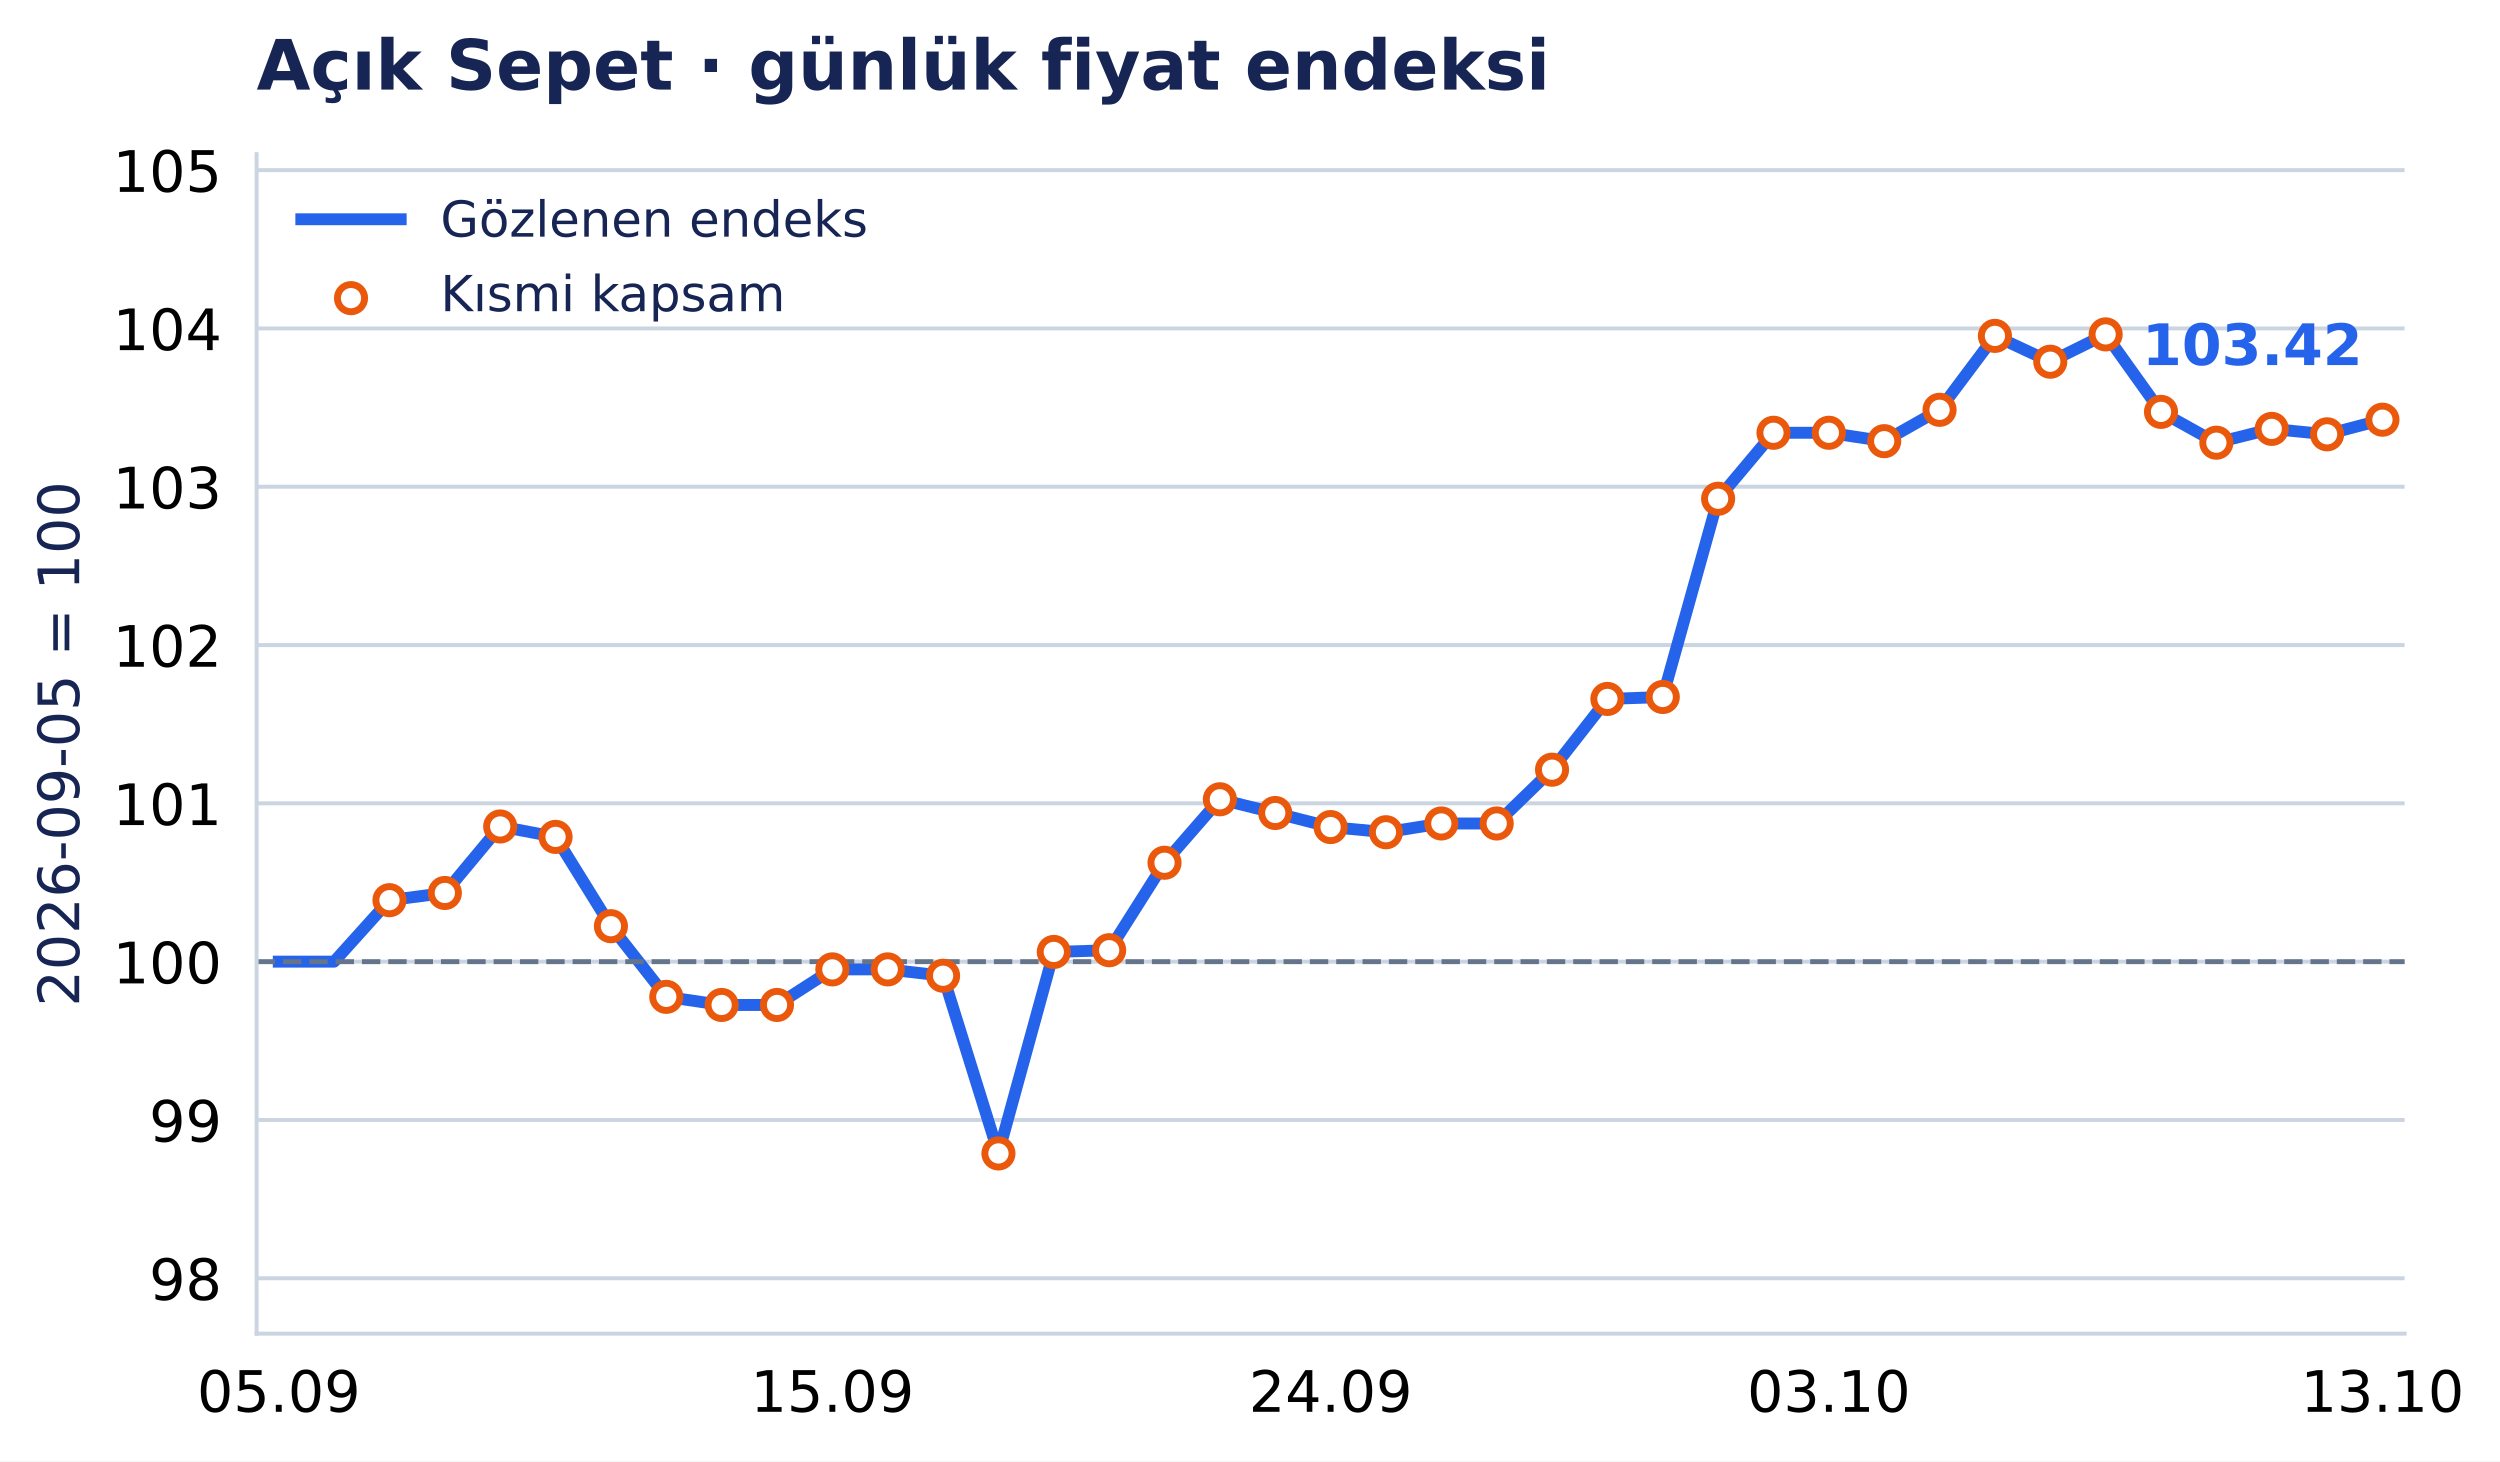
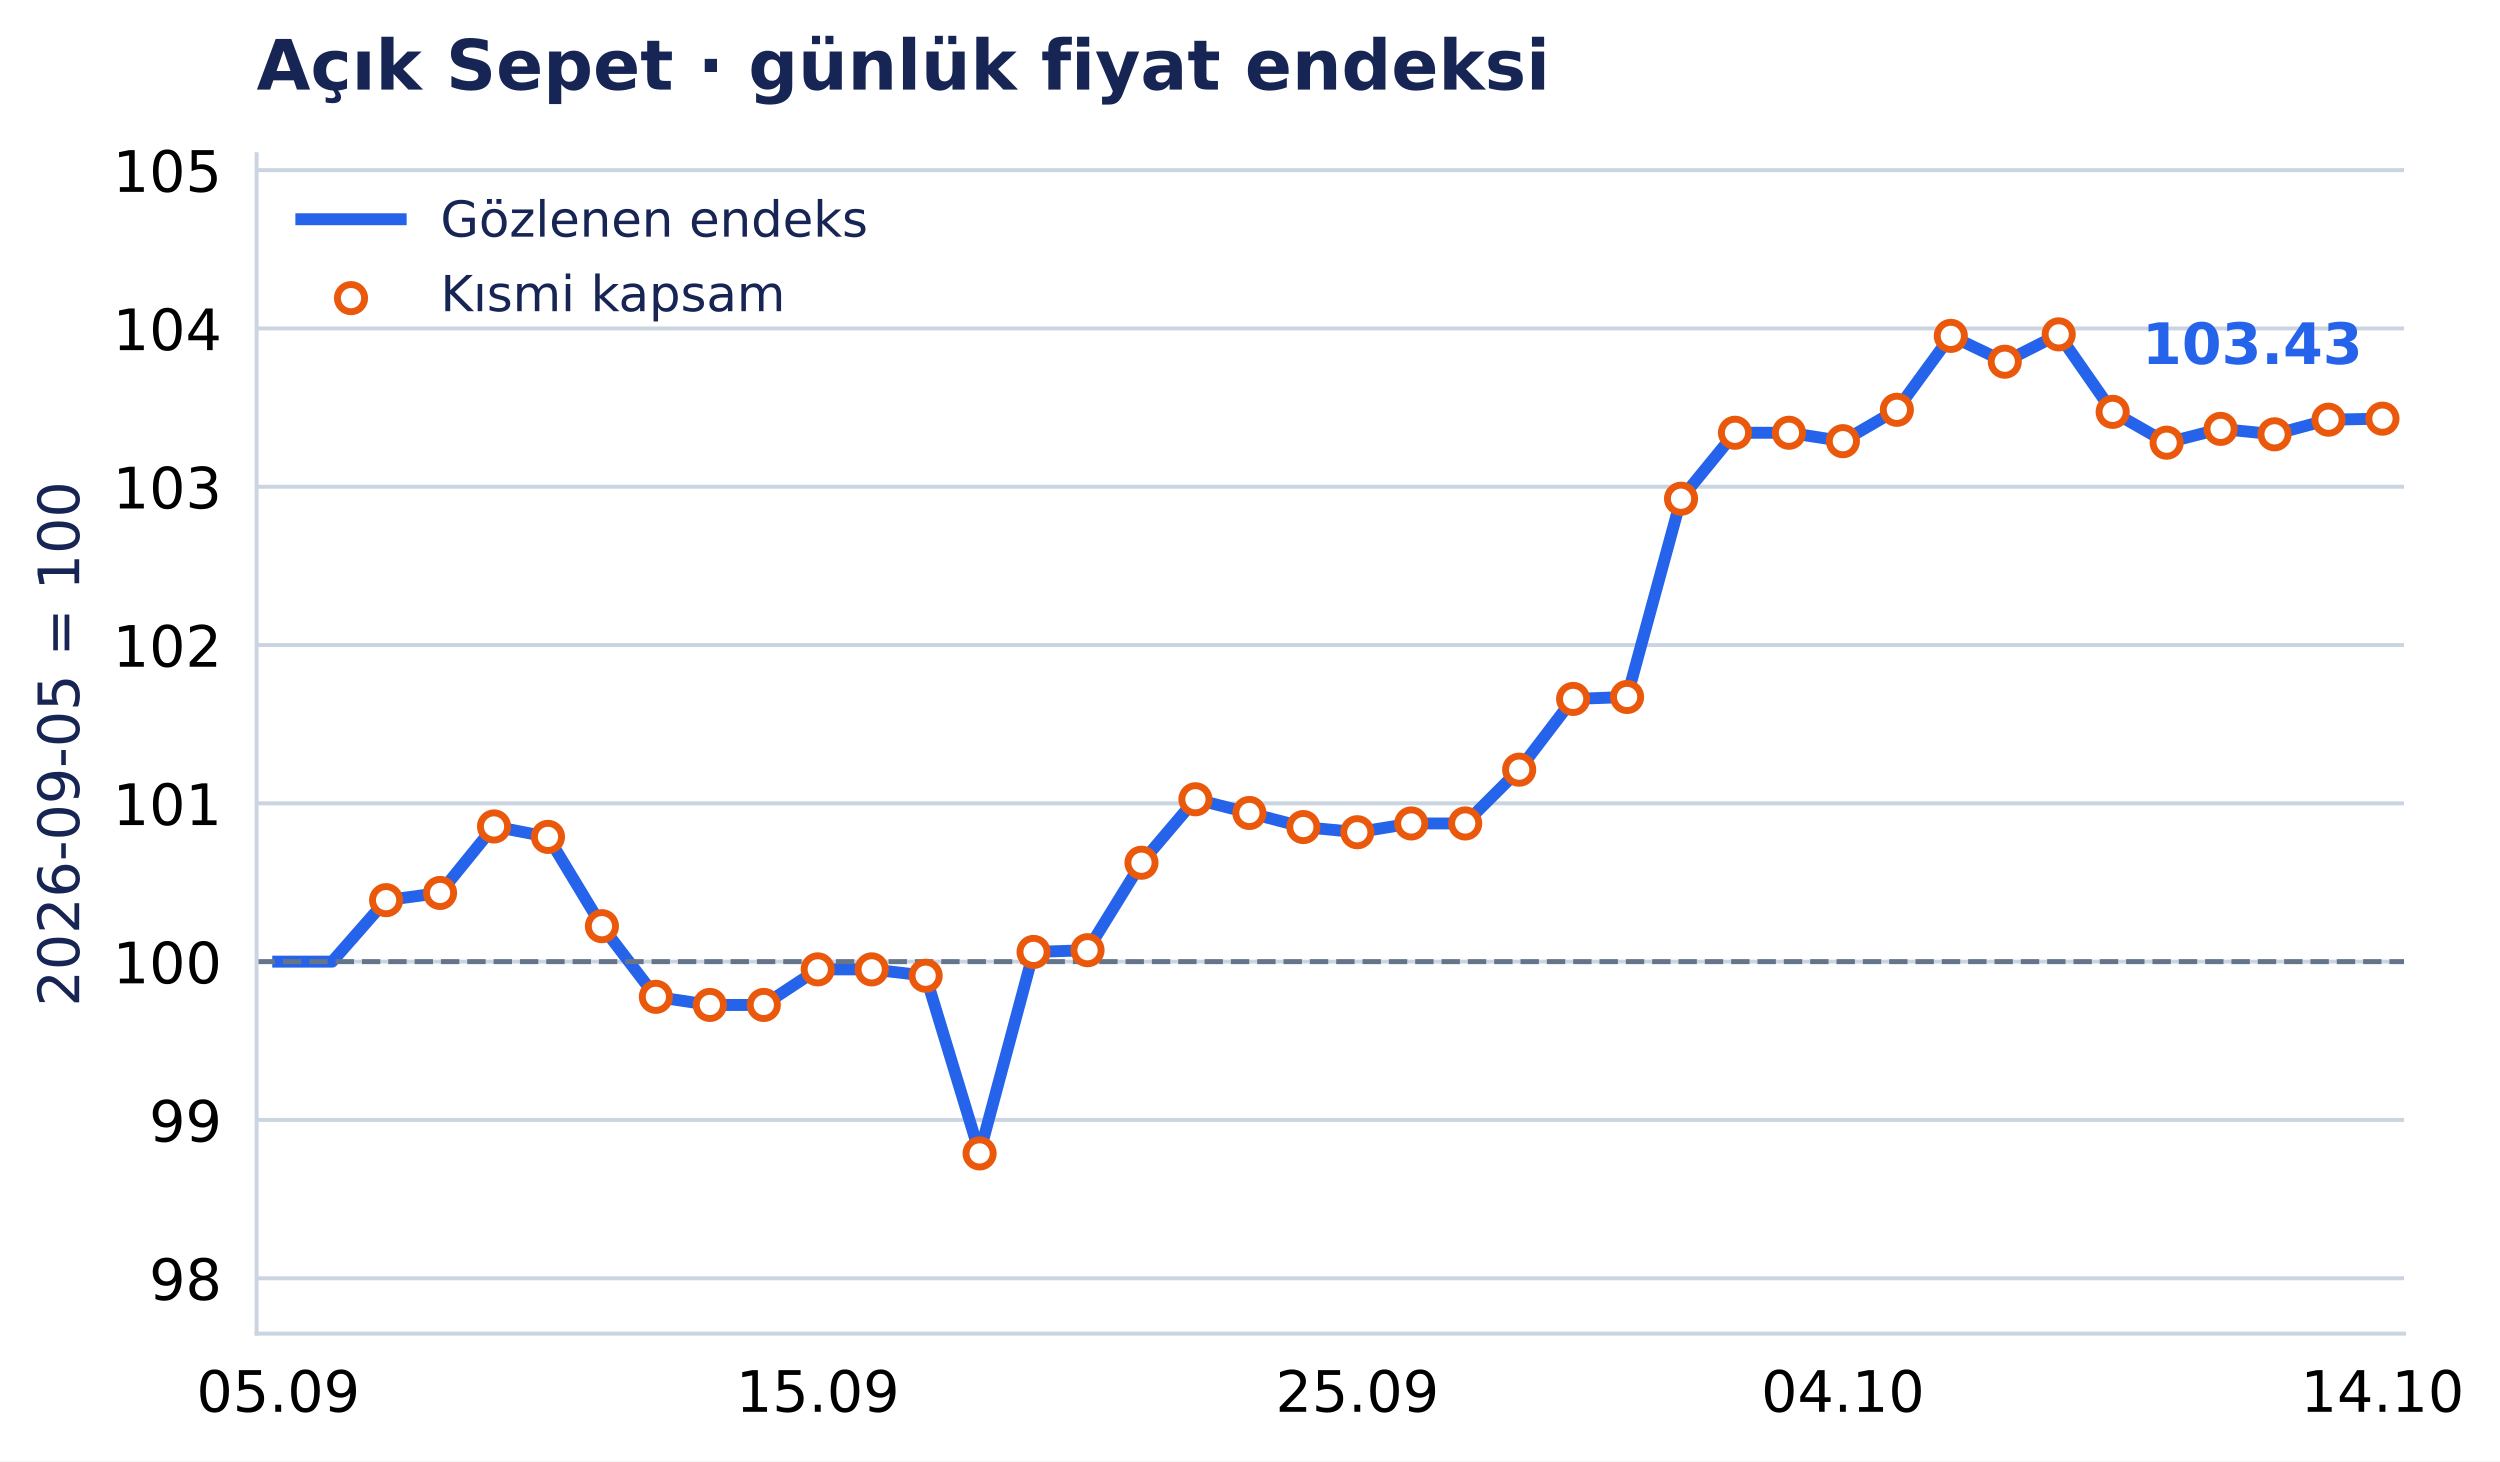
- <svg xmlns="http://www.w3.org/2000/svg" xmlns:xlink="http://www.w3.org/1999/xlink" width="503.197pt" height="294.135pt" viewBox="0 0 503.197 294.135" version="1.1">
+ <svg xmlns="http://www.w3.org/2000/svg" xmlns:xlink="http://www.w3.org/1999/xlink" width="503.205pt" height="294.135pt" viewBox="0 0 503.205 294.135" version="1.1">
  <defs>
    <style type="text/css">*{stroke-linejoin: round; stroke-linecap: butt}</style>
  </defs>
  <g id="figure_1">
    <g id="patch_1">
-       <path d="M 0 294.135 L 503.197 294.135 L 503.197 0 L 0 0 z " style="fill: #ffffff" />
+       <path d="M 0 294.135 L 503.205 294.135 L 503.205 0 L 0 0 z " style="fill: #ffffff" />
    </g>
    <g id="axes_1">
      <g id="patch_2">
-         <path d="M 51.651 268.435 L 483.992 268.435 L 483.992 31.035 L 51.651 31.035 z " style="fill: #ffffff" />
+         <path d="M 51.651 268.435 L 483.888 268.435 L 483.888 31.035 L 51.651 31.035 z " style="fill: #ffffff" />
      </g>
      <g id="matplotlib.axis_1">
        <g id="xtick_1">
          <g id="line2d_1" />
          <g id="text_1">
-             <text style="font-size: 11.5px; font-family: 'DejaVu Sans', 'Bitstream Vera Sans', 'Computer Modern Sans Serif', 'Lucida Grande', 'Verdana', 'Geneva', 'Lucid', 'Arial', 'Helvetica', 'Avant Garde', sans-serif; text-anchor: middle" x="56.108" y="284.172" transform="rotate(-0 56.10776 284.172)">05.09</text>
+             <text style="font-size: 11.5px; font-family: 'DejaVu Sans', 'Bitstream Vera Sans', 'Computer Modern Sans Serif', 'Lucida Grande', 'Verdana', 'Geneva', 'Lucid', 'Arial', 'Helvetica', 'Avant Garde', sans-serif; text-anchor: middle" x="55.995" y="284.172" transform="rotate(-0 55.99472 284.172)">05.09</text>
          </g>
        </g>
        <g id="xtick_2">
          <g id="line2d_2" />
          <g id="text_2">
-             <text style="font-size: 11.5px; font-family: 'DejaVu Sans', 'Bitstream Vera Sans', 'Computer Modern Sans Serif', 'Lucida Grande', 'Verdana', 'Geneva', 'Lucid', 'Arial', 'Helvetica', 'Avant Garde', sans-serif; text-anchor: middle" x="167.536" y="284.172" transform="rotate(-0 167.5361 284.172)">15.09</text>
+             <text style="font-size: 11.5px; font-family: 'DejaVu Sans', 'Bitstream Vera Sans', 'Computer Modern Sans Serif', 'Lucida Grande', 'Verdana', 'Geneva', 'Lucid', 'Arial', 'Helvetica', 'Avant Garde', sans-serif; text-anchor: middle" x="164.597" y="284.172" transform="rotate(-0 164.5972 284.172)">15.09</text>
          </g>
        </g>
        <g id="xtick_3">
          <g id="line2d_3" />
          <g id="text_3">
-             <text style="font-size: 11.5px; font-family: 'DejaVu Sans', 'Bitstream Vera Sans', 'Computer Modern Sans Serif', 'Lucida Grande', 'Verdana', 'Geneva', 'Lucid', 'Arial', 'Helvetica', 'Avant Garde', sans-serif; text-anchor: middle" x="267.822" y="284.172" transform="rotate(-0 267.8216 284.172)">24.09</text>
+             <text style="font-size: 11.5px; font-family: 'DejaVu Sans', 'Bitstream Vera Sans', 'Computer Modern Sans Serif', 'Lucida Grande', 'Verdana', 'Geneva', 'Lucid', 'Arial', 'Helvetica', 'Avant Garde', sans-serif; text-anchor: middle" x="273.2" y="284.172" transform="rotate(-0 273.1996 284.172)">25.09</text>
          </g>
        </g>
        <g id="xtick_4">
          <g id="line2d_4" />
          <g id="text_4">
-             <text style="font-size: 11.5px; font-family: 'DejaVu Sans', 'Bitstream Vera Sans', 'Computer Modern Sans Serif', 'Lucida Grande', 'Verdana', 'Geneva', 'Lucid', 'Arial', 'Helvetica', 'Avant Garde', sans-serif; text-anchor: middle" x="368.107" y="284.172" transform="rotate(-0 368.107 284.172)">03.10</text>
+             <text style="font-size: 11.5px; font-family: 'DejaVu Sans', 'Bitstream Vera Sans', 'Computer Modern Sans Serif', 'Lucida Grande', 'Verdana', 'Geneva', 'Lucid', 'Arial', 'Helvetica', 'Avant Garde', sans-serif; text-anchor: middle" x="370.942" y="284.172" transform="rotate(-0 370.9419 284.172)">04.10</text>
          </g>
        </g>
        <g id="xtick_5">
          <g id="line2d_5" />
          <g id="text_5">
-             <text style="font-size: 11.5px; font-family: 'DejaVu Sans', 'Bitstream Vera Sans', 'Computer Modern Sans Serif', 'Lucida Grande', 'Verdana', 'Geneva', 'Lucid', 'Arial', 'Helvetica', 'Avant Garde', sans-serif; text-anchor: middle" x="479.535" y="284.172" transform="rotate(-0 479.5353 284.172)">13.10</text>
+             <text style="font-size: 11.5px; font-family: 'DejaVu Sans', 'Bitstream Vera Sans', 'Computer Modern Sans Serif', 'Lucida Grande', 'Verdana', 'Geneva', 'Lucid', 'Arial', 'Helvetica', 'Avant Garde', sans-serif; text-anchor: middle" x="479.544" y="284.172" transform="rotate(-0 479.5443 284.172)">14.10</text>
          </g>
        </g>
      </g>
      <g id="matplotlib.axis_2">
        <g id="ytick_1">
          <g id="line2d_6">
-             <path d="M 51.651 257.29 L 483.992 257.29 " clip-path="url(#p9681b1c924)" style="fill: none; stroke: #cbd5e1; stroke-width: 0.8; stroke-linecap: square" />
+             <path d="M 51.651 257.29 L 483.888 257.29 " clip-path="url(#p71bd0818d6)" style="fill: none; stroke: #cbd5e1; stroke-width: 0.8; stroke-linecap: square" />
          </g>
          <g id="line2d_7" />
          <g id="text_6">
            <text style="font-size: 11.5px; font-family: 'DejaVu Sans', 'Bitstream Vera Sans', 'Computer Modern Sans Serif', 'Lucida Grande', 'Verdana', 'Geneva', 'Lucid', 'Arial', 'Helvetica', 'Avant Garde', sans-serif; text-anchor: end" x="44.651" y="261.659" transform="rotate(-0 44.65062 261.6587)">98</text>
          </g>
        </g>
        <g id="ytick_2">
          <g id="line2d_8">
-             <path d="M 51.651 225.426 L 483.992 225.426 " clip-path="url(#p9681b1c924)" style="fill: none; stroke: #cbd5e1; stroke-width: 0.8; stroke-linecap: square" />
+             <path d="M 51.651 225.426 L 483.888 225.426 " clip-path="url(#p71bd0818d6)" style="fill: none; stroke: #cbd5e1; stroke-width: 0.8; stroke-linecap: square" />
          </g>
          <g id="line2d_9" />
          <g id="text_7">
            <text style="font-size: 11.5px; font-family: 'DejaVu Sans', 'Bitstream Vera Sans', 'Computer Modern Sans Serif', 'Lucida Grande', 'Verdana', 'Geneva', 'Lucid', 'Arial', 'Helvetica', 'Avant Garde', sans-serif; text-anchor: end" x="44.651" y="229.795" transform="rotate(-0 44.65062 229.7947)">99</text>
          </g>
        </g>
        <g id="ytick_3">
          <g id="line2d_10">
-             <path d="M 51.651 193.562 L 483.992 193.562 " clip-path="url(#p9681b1c924)" style="fill: none; stroke: #cbd5e1; stroke-width: 0.8; stroke-linecap: square" />
+             <path d="M 51.651 193.562 L 483.888 193.562 " clip-path="url(#p71bd0818d6)" style="fill: none; stroke: #cbd5e1; stroke-width: 0.8; stroke-linecap: square" />
          </g>
          <g id="line2d_11" />
          <g id="text_8">
            <text style="font-size: 11.5px; font-family: 'DejaVu Sans', 'Bitstream Vera Sans', 'Computer Modern Sans Serif', 'Lucida Grande', 'Verdana', 'Geneva', 'Lucid', 'Arial', 'Helvetica', 'Avant Garde', sans-serif; text-anchor: end" x="44.651" y="197.931" transform="rotate(-0 44.65062 197.9307)">100</text>
          </g>
        </g>
        <g id="ytick_4">
          <g id="line2d_12">
-             <path d="M 51.651 161.698 L 483.992 161.698 " clip-path="url(#p9681b1c924)" style="fill: none; stroke: #cbd5e1; stroke-width: 0.8; stroke-linecap: square" />
+             <path d="M 51.651 161.698 L 483.888 161.698 " clip-path="url(#p71bd0818d6)" style="fill: none; stroke: #cbd5e1; stroke-width: 0.8; stroke-linecap: square" />
          </g>
          <g id="line2d_13" />
          <g id="text_9">
            <text style="font-size: 11.5px; font-family: 'DejaVu Sans', 'Bitstream Vera Sans', 'Computer Modern Sans Serif', 'Lucida Grande', 'Verdana', 'Geneva', 'Lucid', 'Arial', 'Helvetica', 'Avant Garde', sans-serif; text-anchor: end" x="44.651" y="166.067" transform="rotate(-0 44.65062 166.0667)">101</text>
          </g>
        </g>
        <g id="ytick_5">
          <g id="line2d_14">
-             <path d="M 51.651 129.834 L 483.992 129.834 " clip-path="url(#p9681b1c924)" style="fill: none; stroke: #cbd5e1; stroke-width: 0.8; stroke-linecap: square" />
+             <path d="M 51.651 129.834 L 483.888 129.834 " clip-path="url(#p71bd0818d6)" style="fill: none; stroke: #cbd5e1; stroke-width: 0.8; stroke-linecap: square" />
          </g>
          <g id="line2d_15" />
          <g id="text_10">
            <text style="font-size: 11.5px; font-family: 'DejaVu Sans', 'Bitstream Vera Sans', 'Computer Modern Sans Serif', 'Lucida Grande', 'Verdana', 'Geneva', 'Lucid', 'Arial', 'Helvetica', 'Avant Garde', sans-serif; text-anchor: end" x="44.651" y="134.203" transform="rotate(-0 44.65062 134.2027)">102</text>
          </g>
        </g>
        <g id="ytick_6">
          <g id="line2d_16">
-             <path d="M 51.651 97.97 L 483.992 97.97 " clip-path="url(#p9681b1c924)" style="fill: none; stroke: #cbd5e1; stroke-width: 0.8; stroke-linecap: square" />
+             <path d="M 51.651 97.97 L 483.888 97.97 " clip-path="url(#p71bd0818d6)" style="fill: none; stroke: #cbd5e1; stroke-width: 0.8; stroke-linecap: square" />
          </g>
          <g id="line2d_17" />
          <g id="text_11">
            <text style="font-size: 11.5px; font-family: 'DejaVu Sans', 'Bitstream Vera Sans', 'Computer Modern Sans Serif', 'Lucida Grande', 'Verdana', 'Geneva', 'Lucid', 'Arial', 'Helvetica', 'Avant Garde', sans-serif; text-anchor: end" x="44.651" y="102.339" transform="rotate(-0 44.65062 102.3387)">103</text>
          </g>
        </g>
        <g id="ytick_7">
          <g id="line2d_18">
-             <path d="M 51.651 66.106 L 483.992 66.106 " clip-path="url(#p9681b1c924)" style="fill: none; stroke: #cbd5e1; stroke-width: 0.8; stroke-linecap: square" />
+             <path d="M 51.651 66.106 L 483.888 66.106 " clip-path="url(#p71bd0818d6)" style="fill: none; stroke: #cbd5e1; stroke-width: 0.8; stroke-linecap: square" />
          </g>
          <g id="line2d_19" />
          <g id="text_12">
            <text style="font-size: 11.5px; font-family: 'DejaVu Sans', 'Bitstream Vera Sans', 'Computer Modern Sans Serif', 'Lucida Grande', 'Verdana', 'Geneva', 'Lucid', 'Arial', 'Helvetica', 'Avant Garde', sans-serif; text-anchor: end" x="44.651" y="70.475" transform="rotate(-0 44.65062 70.4747)">104</text>
          </g>
        </g>
        <g id="ytick_8">
          <g id="line2d_20">
-             <path d="M 51.651 34.242 L 483.992 34.242 " clip-path="url(#p9681b1c924)" style="fill: none; stroke: #cbd5e1; stroke-width: 0.8; stroke-linecap: square" />
+             <path d="M 51.651 34.242 L 483.888 34.242 " clip-path="url(#p71bd0818d6)" style="fill: none; stroke: #cbd5e1; stroke-width: 0.8; stroke-linecap: square" />
          </g>
          <g id="line2d_21" />
          <g id="text_13">
            <text style="font-size: 11.5px; font-family: 'DejaVu Sans', 'Bitstream Vera Sans', 'Computer Modern Sans Serif', 'Lucida Grande', 'Verdana', 'Geneva', 'Lucid', 'Arial', 'Helvetica', 'Avant Garde', sans-serif; text-anchor: end" x="44.651" y="38.611" transform="rotate(-0 44.65062 38.61071)">105</text>
          </g>
        </g>
        <g id="text_14">
          <text style="font-size: 11.5px; font-family: 'DejaVu Sans', 'Bitstream Vera Sans', 'Computer Modern Sans Serif', 'Lucida Grande', 'Verdana', 'Geneva', 'Lucid', 'Arial', 'Helvetica', 'Avant Garde', sans-serif; text-anchor: middle; fill: #172554" x="15.937" y="149.735" transform="rotate(-90 15.93731 149.7347)">2026-09-05 = 100</text>
        </g>
      </g>
      <g id="line2d_22">
-         <path d="M 56.108 193.562 L 67.251 193.562 L 78.393 181.186 L 89.536 179.736 L 100.679 166.35 L 111.822 168.45 L 122.965 186.424 L 134.108 200.645 L 145.25 202.277 L 156.393 202.277 L 167.536 195.117 L 178.679 195.117 L 189.822 196.398 L 200.965 232.165 L 212.107 191.606 L 223.25 191.258 L 234.393 173.653 L 245.536 160.879 L 256.679 163.639 L 267.822 166.471 L 278.964 167.513 L 290.107 165.748 L 301.25 165.748 L 312.393 154.921 L 323.536 140.681 L 334.679 140.289 L 345.821 100.385 L 356.964 87.108 L 368.107 87.108 L 379.25 88.8 L 390.393 82.487 L 401.536 67.607 L 412.678 72.807 L 423.821 67.304 L 434.964 82.902 L 446.107 89.105 L 457.25 86.327 L 468.393 87.42 L 479.535 84.476 " clip-path="url(#p9681b1c924)" style="fill: none; stroke: #2563eb; stroke-width: 2.4; stroke-linecap: square" />
+         <path d="M 55.995 193.562 L 66.855 193.562 L 77.715 181.186 L 88.575 179.736 L 99.436 166.35 L 110.296 168.45 L 121.156 186.424 L 132.016 200.645 L 142.877 202.277 L 153.737 202.277 L 164.597 195.117 L 175.457 195.117 L 186.318 196.398 L 197.178 232.165 L 208.038 191.606 L 218.898 191.258 L 229.759 173.653 L 240.619 160.879 L 251.479 163.639 L 262.339 166.471 L 273.2 167.513 L 284.06 165.748 L 294.92 165.748 L 305.78 154.921 L 316.641 140.681 L 327.501 140.289 L 338.361 100.385 L 349.221 87.108 L 360.082 87.108 L 370.942 88.8 L 381.802 82.487 L 392.662 67.607 L 403.523 72.807 L 414.383 67.304 L 425.243 82.902 L 436.103 89.105 L 446.964 86.327 L 457.824 87.42 L 468.684 84.476 L 479.544 84.269 " clip-path="url(#p71bd0818d6)" style="fill: none; stroke: #2563eb; stroke-width: 2.4; stroke-linecap: square" />
      </g>
      <g id="line2d_23">
-         <path d="M 51.651 193.562 L 483.992 193.562 " clip-path="url(#p9681b1c924)" style="fill: none; stroke-dasharray: 3.7,1.6; stroke-dashoffset: 0; stroke: #64748b" />
+         <path d="M 51.651 193.562 L 483.888 193.562 " clip-path="url(#p71bd0818d6)" style="fill: none; stroke-dasharray: 3.7,1.6; stroke-dashoffset: 0; stroke: #64748b" />
      </g>
      <g id="patch_3">
        <path d="M 51.651 268.435 L 51.651 31.035 " style="fill: none; stroke: #cbd5e1; stroke-width: 0.8; stroke-linejoin: miter; stroke-linecap: square" />
      </g>
      <g id="patch_4">
-         <path d="M 51.651 268.435 L 483.992 268.435 " style="fill: none; stroke: #cbd5e1; stroke-width: 0.8; stroke-linejoin: miter; stroke-linecap: square" />
+         <path d="M 51.651 268.435 L 483.888 268.435 " style="fill: none; stroke: #cbd5e1; stroke-width: 0.8; stroke-linejoin: miter; stroke-linecap: square" />
      </g>
      <g id="PathCollection_1">
        <defs>
          <path id="m3957c04aab" d="M 0 2.739 C 0.726 2.739 1.423 2.45 1.936 1.936 C 2.45 1.423 2.739 0.726 2.739 0 C 2.739 -0.726 2.45 -1.423 1.936 -1.936 C 1.423 -2.45 0.726 -2.739 0 -2.739 C -0.726 -2.739 -1.423 -2.45 -1.936 -1.936 C -2.45 -1.423 -2.739 -0.726 -2.739 0 C -2.739 0.726 -2.45 1.423 -1.936 1.936 C -1.423 2.45 -0.726 2.739 0 2.739 z " style="stroke: #ea580c; stroke-width: 1.4" />
        </defs>
-         <g clip-path="url(#p9681b1c924)">
-           <use xlink:href="#m3957c04aab" x="78.393" y="181.186" style="fill: #ffffff; stroke: #ea580c; stroke-width: 1.4" />
-           <use xlink:href="#m3957c04aab" x="89.536" y="179.736" style="fill: #ffffff; stroke: #ea580c; stroke-width: 1.4" />
-           <use xlink:href="#m3957c04aab" x="100.679" y="166.35" style="fill: #ffffff; stroke: #ea580c; stroke-width: 1.4" />
-           <use xlink:href="#m3957c04aab" x="111.822" y="168.45" style="fill: #ffffff; stroke: #ea580c; stroke-width: 1.4" />
-           <use xlink:href="#m3957c04aab" x="122.965" y="186.424" style="fill: #ffffff; stroke: #ea580c; stroke-width: 1.4" />
-           <use xlink:href="#m3957c04aab" x="134.108" y="200.645" style="fill: #ffffff; stroke: #ea580c; stroke-width: 1.4" />
-           <use xlink:href="#m3957c04aab" x="145.25" y="202.277" style="fill: #ffffff; stroke: #ea580c; stroke-width: 1.4" />
-           <use xlink:href="#m3957c04aab" x="156.393" y="202.277" style="fill: #ffffff; stroke: #ea580c; stroke-width: 1.4" />
-           <use xlink:href="#m3957c04aab" x="167.536" y="195.117" style="fill: #ffffff; stroke: #ea580c; stroke-width: 1.4" />
-           <use xlink:href="#m3957c04aab" x="178.679" y="195.117" style="fill: #ffffff; stroke: #ea580c; stroke-width: 1.4" />
-           <use xlink:href="#m3957c04aab" x="189.822" y="196.398" style="fill: #ffffff; stroke: #ea580c; stroke-width: 1.4" />
-           <use xlink:href="#m3957c04aab" x="200.965" y="232.165" style="fill: #ffffff; stroke: #ea580c; stroke-width: 1.4" />
-           <use xlink:href="#m3957c04aab" x="212.107" y="191.606" style="fill: #ffffff; stroke: #ea580c; stroke-width: 1.4" />
-           <use xlink:href="#m3957c04aab" x="223.25" y="191.258" style="fill: #ffffff; stroke: #ea580c; stroke-width: 1.4" />
-           <use xlink:href="#m3957c04aab" x="234.393" y="173.653" style="fill: #ffffff; stroke: #ea580c; stroke-width: 1.4" />
-           <use xlink:href="#m3957c04aab" x="245.536" y="160.879" style="fill: #ffffff; stroke: #ea580c; stroke-width: 1.4" />
-           <use xlink:href="#m3957c04aab" x="256.679" y="163.639" style="fill: #ffffff; stroke: #ea580c; stroke-width: 1.4" />
-           <use xlink:href="#m3957c04aab" x="267.822" y="166.471" style="fill: #ffffff; stroke: #ea580c; stroke-width: 1.4" />
-           <use xlink:href="#m3957c04aab" x="278.964" y="167.513" style="fill: #ffffff; stroke: #ea580c; stroke-width: 1.4" />
-           <use xlink:href="#m3957c04aab" x="290.107" y="165.748" style="fill: #ffffff; stroke: #ea580c; stroke-width: 1.4" />
-           <use xlink:href="#m3957c04aab" x="301.25" y="165.748" style="fill: #ffffff; stroke: #ea580c; stroke-width: 1.4" />
-           <use xlink:href="#m3957c04aab" x="312.393" y="154.921" style="fill: #ffffff; stroke: #ea580c; stroke-width: 1.4" />
-           <use xlink:href="#m3957c04aab" x="323.536" y="140.681" style="fill: #ffffff; stroke: #ea580c; stroke-width: 1.4" />
-           <use xlink:href="#m3957c04aab" x="334.679" y="140.289" style="fill: #ffffff; stroke: #ea580c; stroke-width: 1.4" />
-           <use xlink:href="#m3957c04aab" x="345.821" y="100.385" style="fill: #ffffff; stroke: #ea580c; stroke-width: 1.4" />
-           <use xlink:href="#m3957c04aab" x="356.964" y="87.108" style="fill: #ffffff; stroke: #ea580c; stroke-width: 1.4" />
-           <use xlink:href="#m3957c04aab" x="368.107" y="87.108" style="fill: #ffffff; stroke: #ea580c; stroke-width: 1.4" />
-           <use xlink:href="#m3957c04aab" x="379.25" y="88.8" style="fill: #ffffff; stroke: #ea580c; stroke-width: 1.4" />
-           <use xlink:href="#m3957c04aab" x="390.393" y="82.487" style="fill: #ffffff; stroke: #ea580c; stroke-width: 1.4" />
-           <use xlink:href="#m3957c04aab" x="401.536" y="67.607" style="fill: #ffffff; stroke: #ea580c; stroke-width: 1.4" />
-           <use xlink:href="#m3957c04aab" x="412.678" y="72.807" style="fill: #ffffff; stroke: #ea580c; stroke-width: 1.4" />
-           <use xlink:href="#m3957c04aab" x="423.821" y="67.304" style="fill: #ffffff; stroke: #ea580c; stroke-width: 1.4" />
-           <use xlink:href="#m3957c04aab" x="434.964" y="82.902" style="fill: #ffffff; stroke: #ea580c; stroke-width: 1.4" />
-           <use xlink:href="#m3957c04aab" x="446.107" y="89.105" style="fill: #ffffff; stroke: #ea580c; stroke-width: 1.4" />
-           <use xlink:href="#m3957c04aab" x="457.25" y="86.327" style="fill: #ffffff; stroke: #ea580c; stroke-width: 1.4" />
-           <use xlink:href="#m3957c04aab" x="468.393" y="87.42" style="fill: #ffffff; stroke: #ea580c; stroke-width: 1.4" />
-           <use xlink:href="#m3957c04aab" x="479.535" y="84.476" style="fill: #ffffff; stroke: #ea580c; stroke-width: 1.4" />
+         <g clip-path="url(#p71bd0818d6)">
+           <use xlink:href="#m3957c04aab" x="77.715" y="181.186" style="fill: #ffffff; stroke: #ea580c; stroke-width: 1.4" />
+           <use xlink:href="#m3957c04aab" x="88.575" y="179.736" style="fill: #ffffff; stroke: #ea580c; stroke-width: 1.4" />
+           <use xlink:href="#m3957c04aab" x="99.436" y="166.35" style="fill: #ffffff; stroke: #ea580c; stroke-width: 1.4" />
+           <use xlink:href="#m3957c04aab" x="110.296" y="168.45" style="fill: #ffffff; stroke: #ea580c; stroke-width: 1.4" />
+           <use xlink:href="#m3957c04aab" x="121.156" y="186.424" style="fill: #ffffff; stroke: #ea580c; stroke-width: 1.4" />
+           <use xlink:href="#m3957c04aab" x="132.016" y="200.645" style="fill: #ffffff; stroke: #ea580c; stroke-width: 1.4" />
+           <use xlink:href="#m3957c04aab" x="142.877" y="202.277" style="fill: #ffffff; stroke: #ea580c; stroke-width: 1.4" />
+           <use xlink:href="#m3957c04aab" x="153.737" y="202.277" style="fill: #ffffff; stroke: #ea580c; stroke-width: 1.4" />
+           <use xlink:href="#m3957c04aab" x="164.597" y="195.117" style="fill: #ffffff; stroke: #ea580c; stroke-width: 1.4" />
+           <use xlink:href="#m3957c04aab" x="175.457" y="195.117" style="fill: #ffffff; stroke: #ea580c; stroke-width: 1.4" />
+           <use xlink:href="#m3957c04aab" x="186.318" y="196.398" style="fill: #ffffff; stroke: #ea580c; stroke-width: 1.4" />
+           <use xlink:href="#m3957c04aab" x="197.178" y="232.165" style="fill: #ffffff; stroke: #ea580c; stroke-width: 1.4" />
+           <use xlink:href="#m3957c04aab" x="208.038" y="191.606" style="fill: #ffffff; stroke: #ea580c; stroke-width: 1.4" />
+           <use xlink:href="#m3957c04aab" x="218.898" y="191.258" style="fill: #ffffff; stroke: #ea580c; stroke-width: 1.4" />
+           <use xlink:href="#m3957c04aab" x="229.759" y="173.653" style="fill: #ffffff; stroke: #ea580c; stroke-width: 1.4" />
+           <use xlink:href="#m3957c04aab" x="240.619" y="160.879" style="fill: #ffffff; stroke: #ea580c; stroke-width: 1.4" />
+           <use xlink:href="#m3957c04aab" x="251.479" y="163.639" style="fill: #ffffff; stroke: #ea580c; stroke-width: 1.4" />
+           <use xlink:href="#m3957c04aab" x="262.339" y="166.471" style="fill: #ffffff; stroke: #ea580c; stroke-width: 1.4" />
+           <use xlink:href="#m3957c04aab" x="273.2" y="167.513" style="fill: #ffffff; stroke: #ea580c; stroke-width: 1.4" />
+           <use xlink:href="#m3957c04aab" x="284.06" y="165.748" style="fill: #ffffff; stroke: #ea580c; stroke-width: 1.4" />
+           <use xlink:href="#m3957c04aab" x="294.92" y="165.748" style="fill: #ffffff; stroke: #ea580c; stroke-width: 1.4" />
+           <use xlink:href="#m3957c04aab" x="305.78" y="154.921" style="fill: #ffffff; stroke: #ea580c; stroke-width: 1.4" />
+           <use xlink:href="#m3957c04aab" x="316.641" y="140.681" style="fill: #ffffff; stroke: #ea580c; stroke-width: 1.4" />
+           <use xlink:href="#m3957c04aab" x="327.501" y="140.289" style="fill: #ffffff; stroke: #ea580c; stroke-width: 1.4" />
+           <use xlink:href="#m3957c04aab" x="338.361" y="100.385" style="fill: #ffffff; stroke: #ea580c; stroke-width: 1.4" />
+           <use xlink:href="#m3957c04aab" x="349.221" y="87.108" style="fill: #ffffff; stroke: #ea580c; stroke-width: 1.4" />
+           <use xlink:href="#m3957c04aab" x="360.082" y="87.108" style="fill: #ffffff; stroke: #ea580c; stroke-width: 1.4" />
+           <use xlink:href="#m3957c04aab" x="370.942" y="88.8" style="fill: #ffffff; stroke: #ea580c; stroke-width: 1.4" />
+           <use xlink:href="#m3957c04aab" x="381.802" y="82.487" style="fill: #ffffff; stroke: #ea580c; stroke-width: 1.4" />
+           <use xlink:href="#m3957c04aab" x="392.662" y="67.607" style="fill: #ffffff; stroke: #ea580c; stroke-width: 1.4" />
+           <use xlink:href="#m3957c04aab" x="403.523" y="72.807" style="fill: #ffffff; stroke: #ea580c; stroke-width: 1.4" />
+           <use xlink:href="#m3957c04aab" x="414.383" y="67.304" style="fill: #ffffff; stroke: #ea580c; stroke-width: 1.4" />
+           <use xlink:href="#m3957c04aab" x="425.243" y="82.902" style="fill: #ffffff; stroke: #ea580c; stroke-width: 1.4" />
+           <use xlink:href="#m3957c04aab" x="436.103" y="89.105" style="fill: #ffffff; stroke: #ea580c; stroke-width: 1.4" />
+           <use xlink:href="#m3957c04aab" x="446.964" y="86.327" style="fill: #ffffff; stroke: #ea580c; stroke-width: 1.4" />
+           <use xlink:href="#m3957c04aab" x="457.824" y="87.42" style="fill: #ffffff; stroke: #ea580c; stroke-width: 1.4" />
+           <use xlink:href="#m3957c04aab" x="468.684" y="84.476" style="fill: #ffffff; stroke: #ea580c; stroke-width: 1.4" />
+           <use xlink:href="#m3957c04aab" x="479.544" y="84.269" style="fill: #ffffff; stroke: #ea580c; stroke-width: 1.4" />
        </g>
      </g>
      <g id="text_15">
-         <text style="font-weight: 700; font-size: 11.5px; font-family: 'DejaVu Sans', 'Bitstream Vera Sans', 'Computer Modern Sans Serif', 'Lucida Grande', 'Verdana', 'Geneva', 'Lucid', 'Arial', 'Helvetica', 'Avant Garde', sans-serif; text-anchor: end; fill: #2563eb" x="475.535" y="73.476" transform="rotate(-0 475.5353 73.47564)">103.42</text>
+         <text style="font-weight: 700; font-size: 11.5px; font-family: 'DejaVu Sans', 'Bitstream Vera Sans', 'Computer Modern Sans Serif', 'Lucida Grande', 'Verdana', 'Geneva', 'Lucid', 'Arial', 'Helvetica', 'Avant Garde', sans-serif; text-anchor: end; fill: #2563eb" x="475.544" y="73.269" transform="rotate(-0 475.5443 73.26852)">103.43</text>
      </g>
      <g id="text_16">
        <text style="font-weight: 700; font-size: 14px; font-family: 'DejaVu Sans', 'Bitstream Vera Sans', 'Computer Modern Sans Serif', 'Lucida Grande', 'Verdana', 'Geneva', 'Lucid', 'Arial', 'Helvetica', 'Avant Garde', sans-serif; text-anchor: start; fill: #172554" x="51.651" y="18.035" transform="rotate(-0 51.65062 18.03469)">Açık Sepet · günlük fiyat endeksi</text>
      </g>
      <g id="legend_1">
        <g id="line2d_24">
          <path d="M 60.651 44.133 L 70.651 44.133 L 80.651 44.133 " style="fill: none; stroke: #2563eb; stroke-width: 2.4; stroke-linecap: square" />
        </g>
        <g id="text_17">
          <text style="font-size: 10px; font-family: 'DejaVu Sans', 'Bitstream Vera Sans', 'Computer Modern Sans Serif', 'Lucida Grande', 'Verdana', 'Geneva', 'Lucid', 'Arial', 'Helvetica', 'Avant Garde', sans-serif; text-anchor: start; fill: #172554" x="88.651" y="47.633" transform="rotate(-0 88.65063 47.63312)">Gözlenen endeks</text>
        </g>
        <g id="PathCollection_2">
          <g>
            <use xlink:href="#m3957c04aab" x="70.651" y="60.009" style="fill: #ffffff; stroke: #ea580c; stroke-width: 1.4" />
          </g>
        </g>
        <g id="text_18">
          <text style="font-size: 10px; font-family: 'DejaVu Sans', 'Bitstream Vera Sans', 'Computer Modern Sans Serif', 'Lucida Grande', 'Verdana', 'Geneva', 'Lucid', 'Arial', 'Helvetica', 'Avant Garde', sans-serif; text-anchor: start; fill: #172554" x="88.651" y="62.634" transform="rotate(-0 88.65063 62.63391)">Kısmi kapsam</text>
        </g>
      </g>
    </g>
  </g>
  <defs>
-     <clipPath id="p9681b1c924">
-       <rect x="51.651" y="31.035" width="432.342" height="237.4" />
+     <clipPath id="p71bd0818d6">
+       <rect x="51.651" y="31.035" width="432.238" height="237.4" />
    </clipPath>
  </defs>
</svg>
